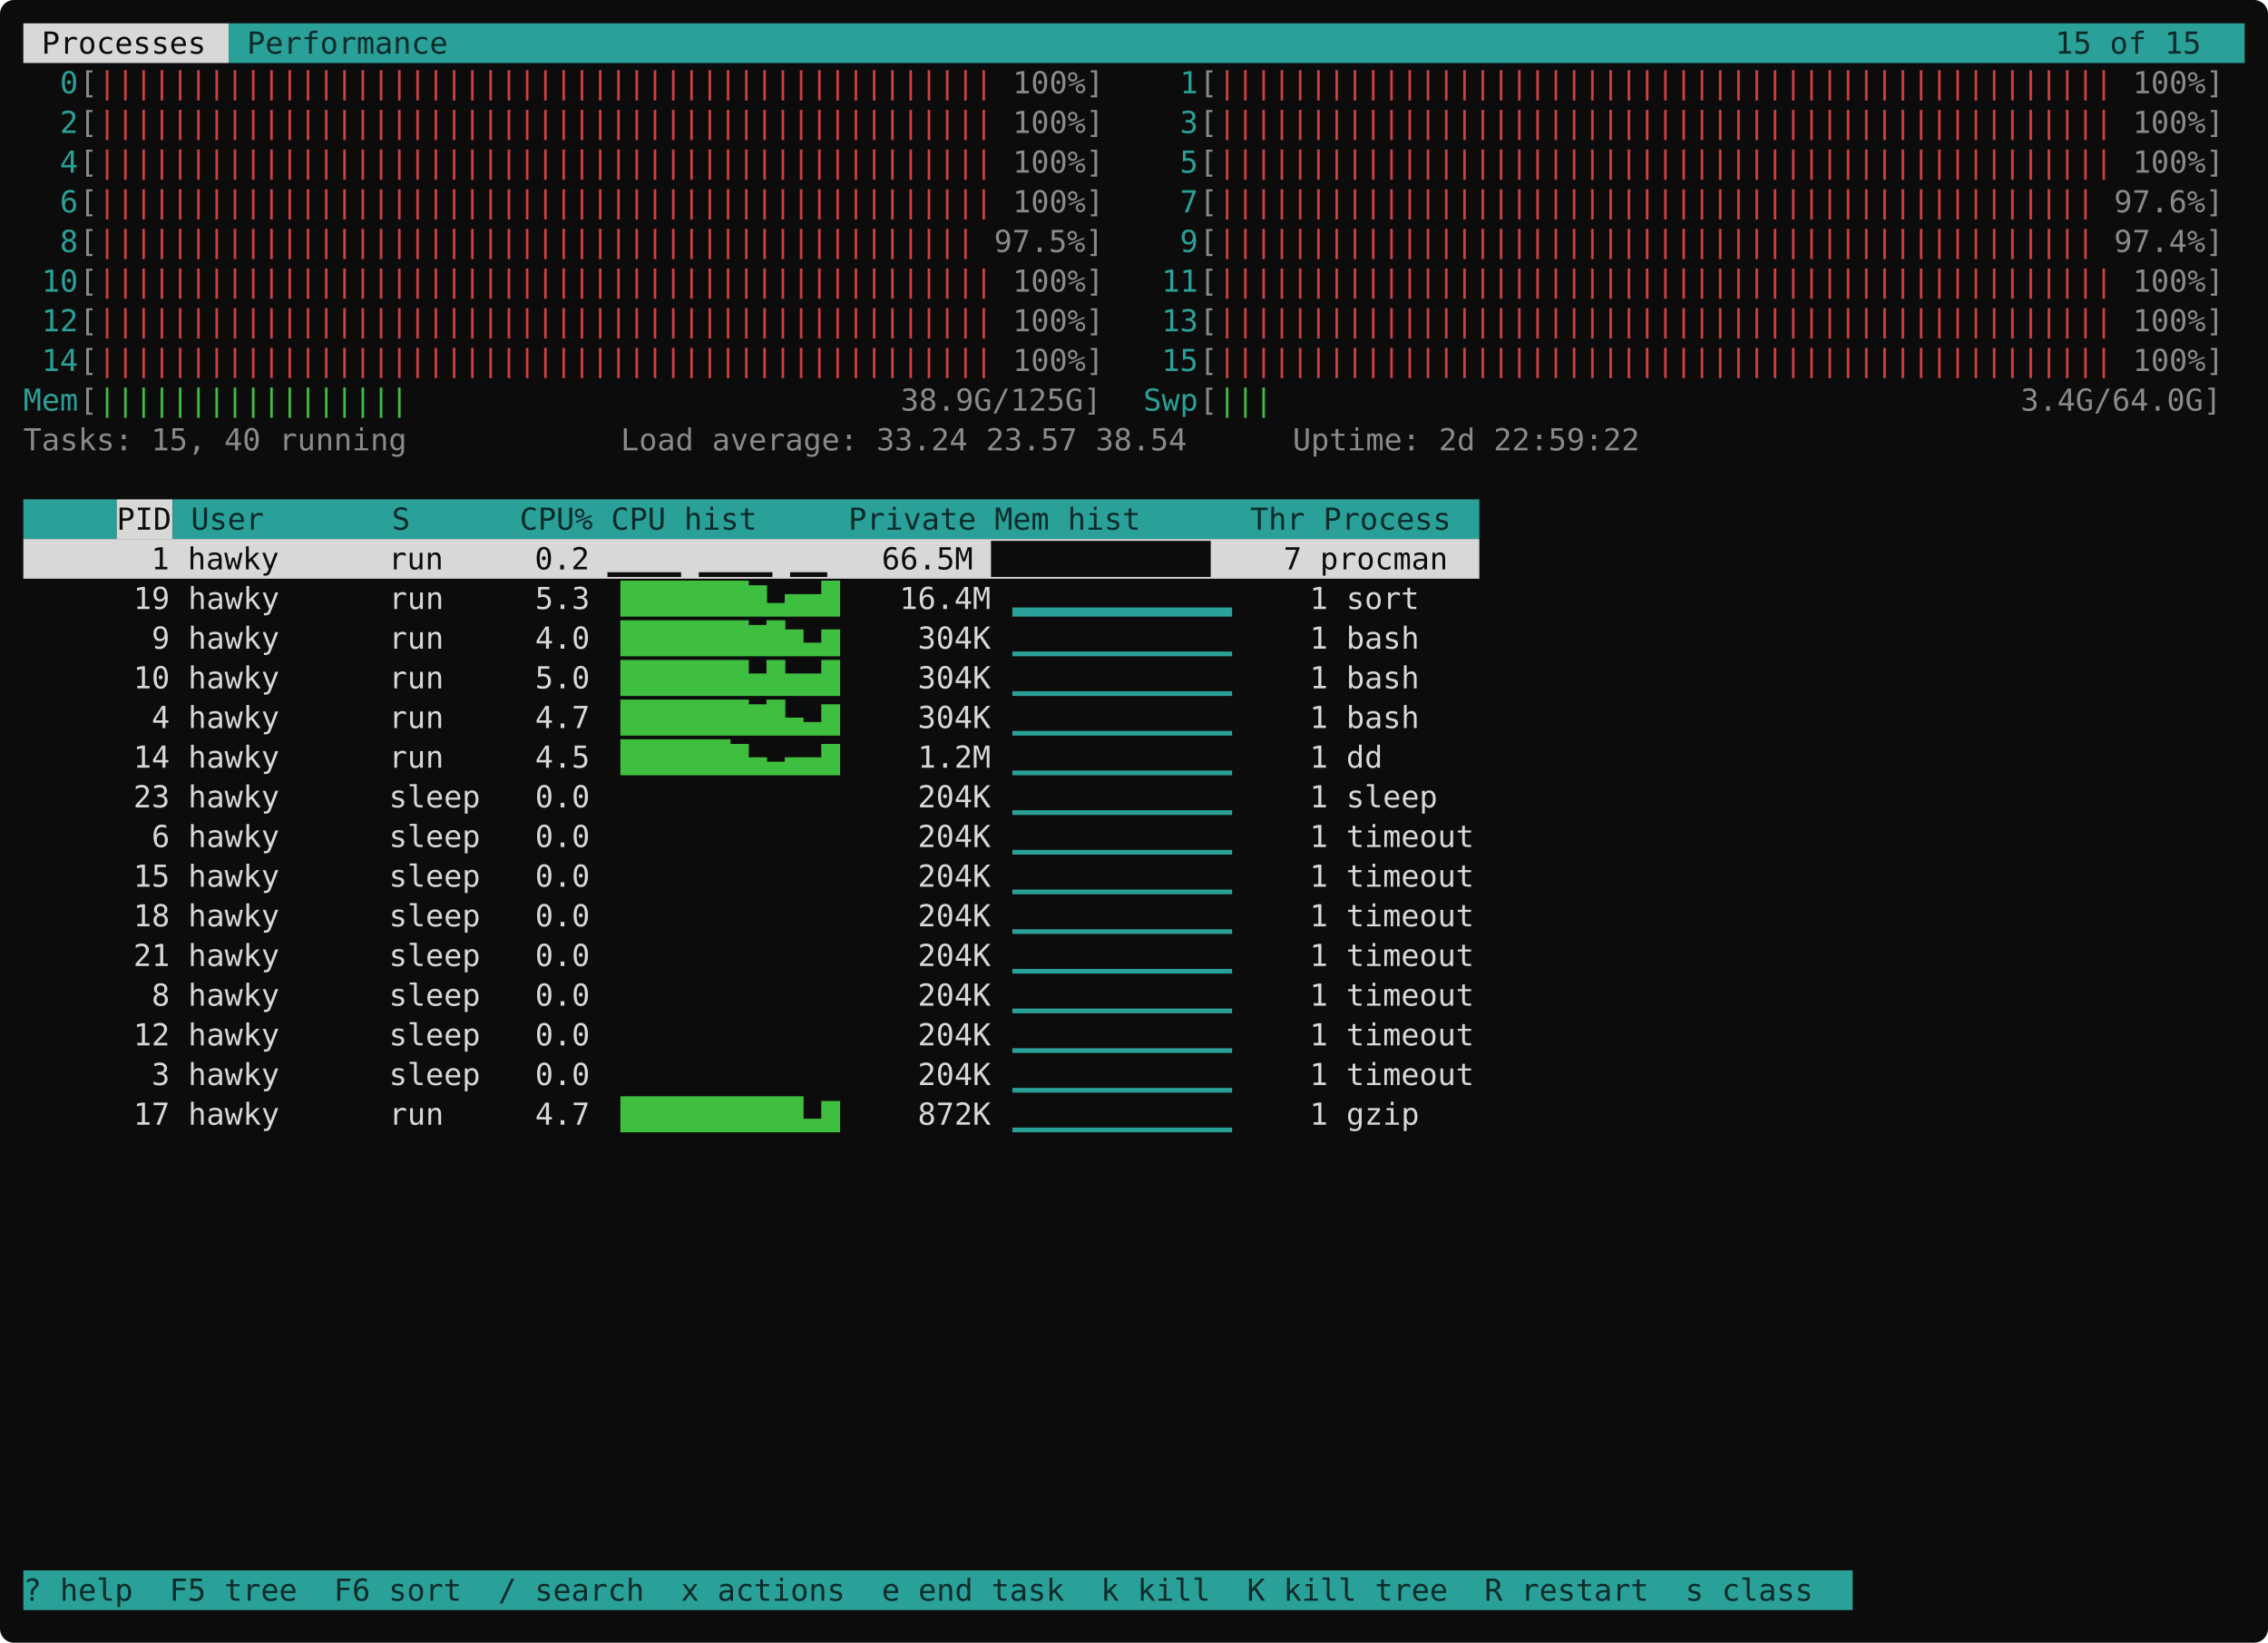
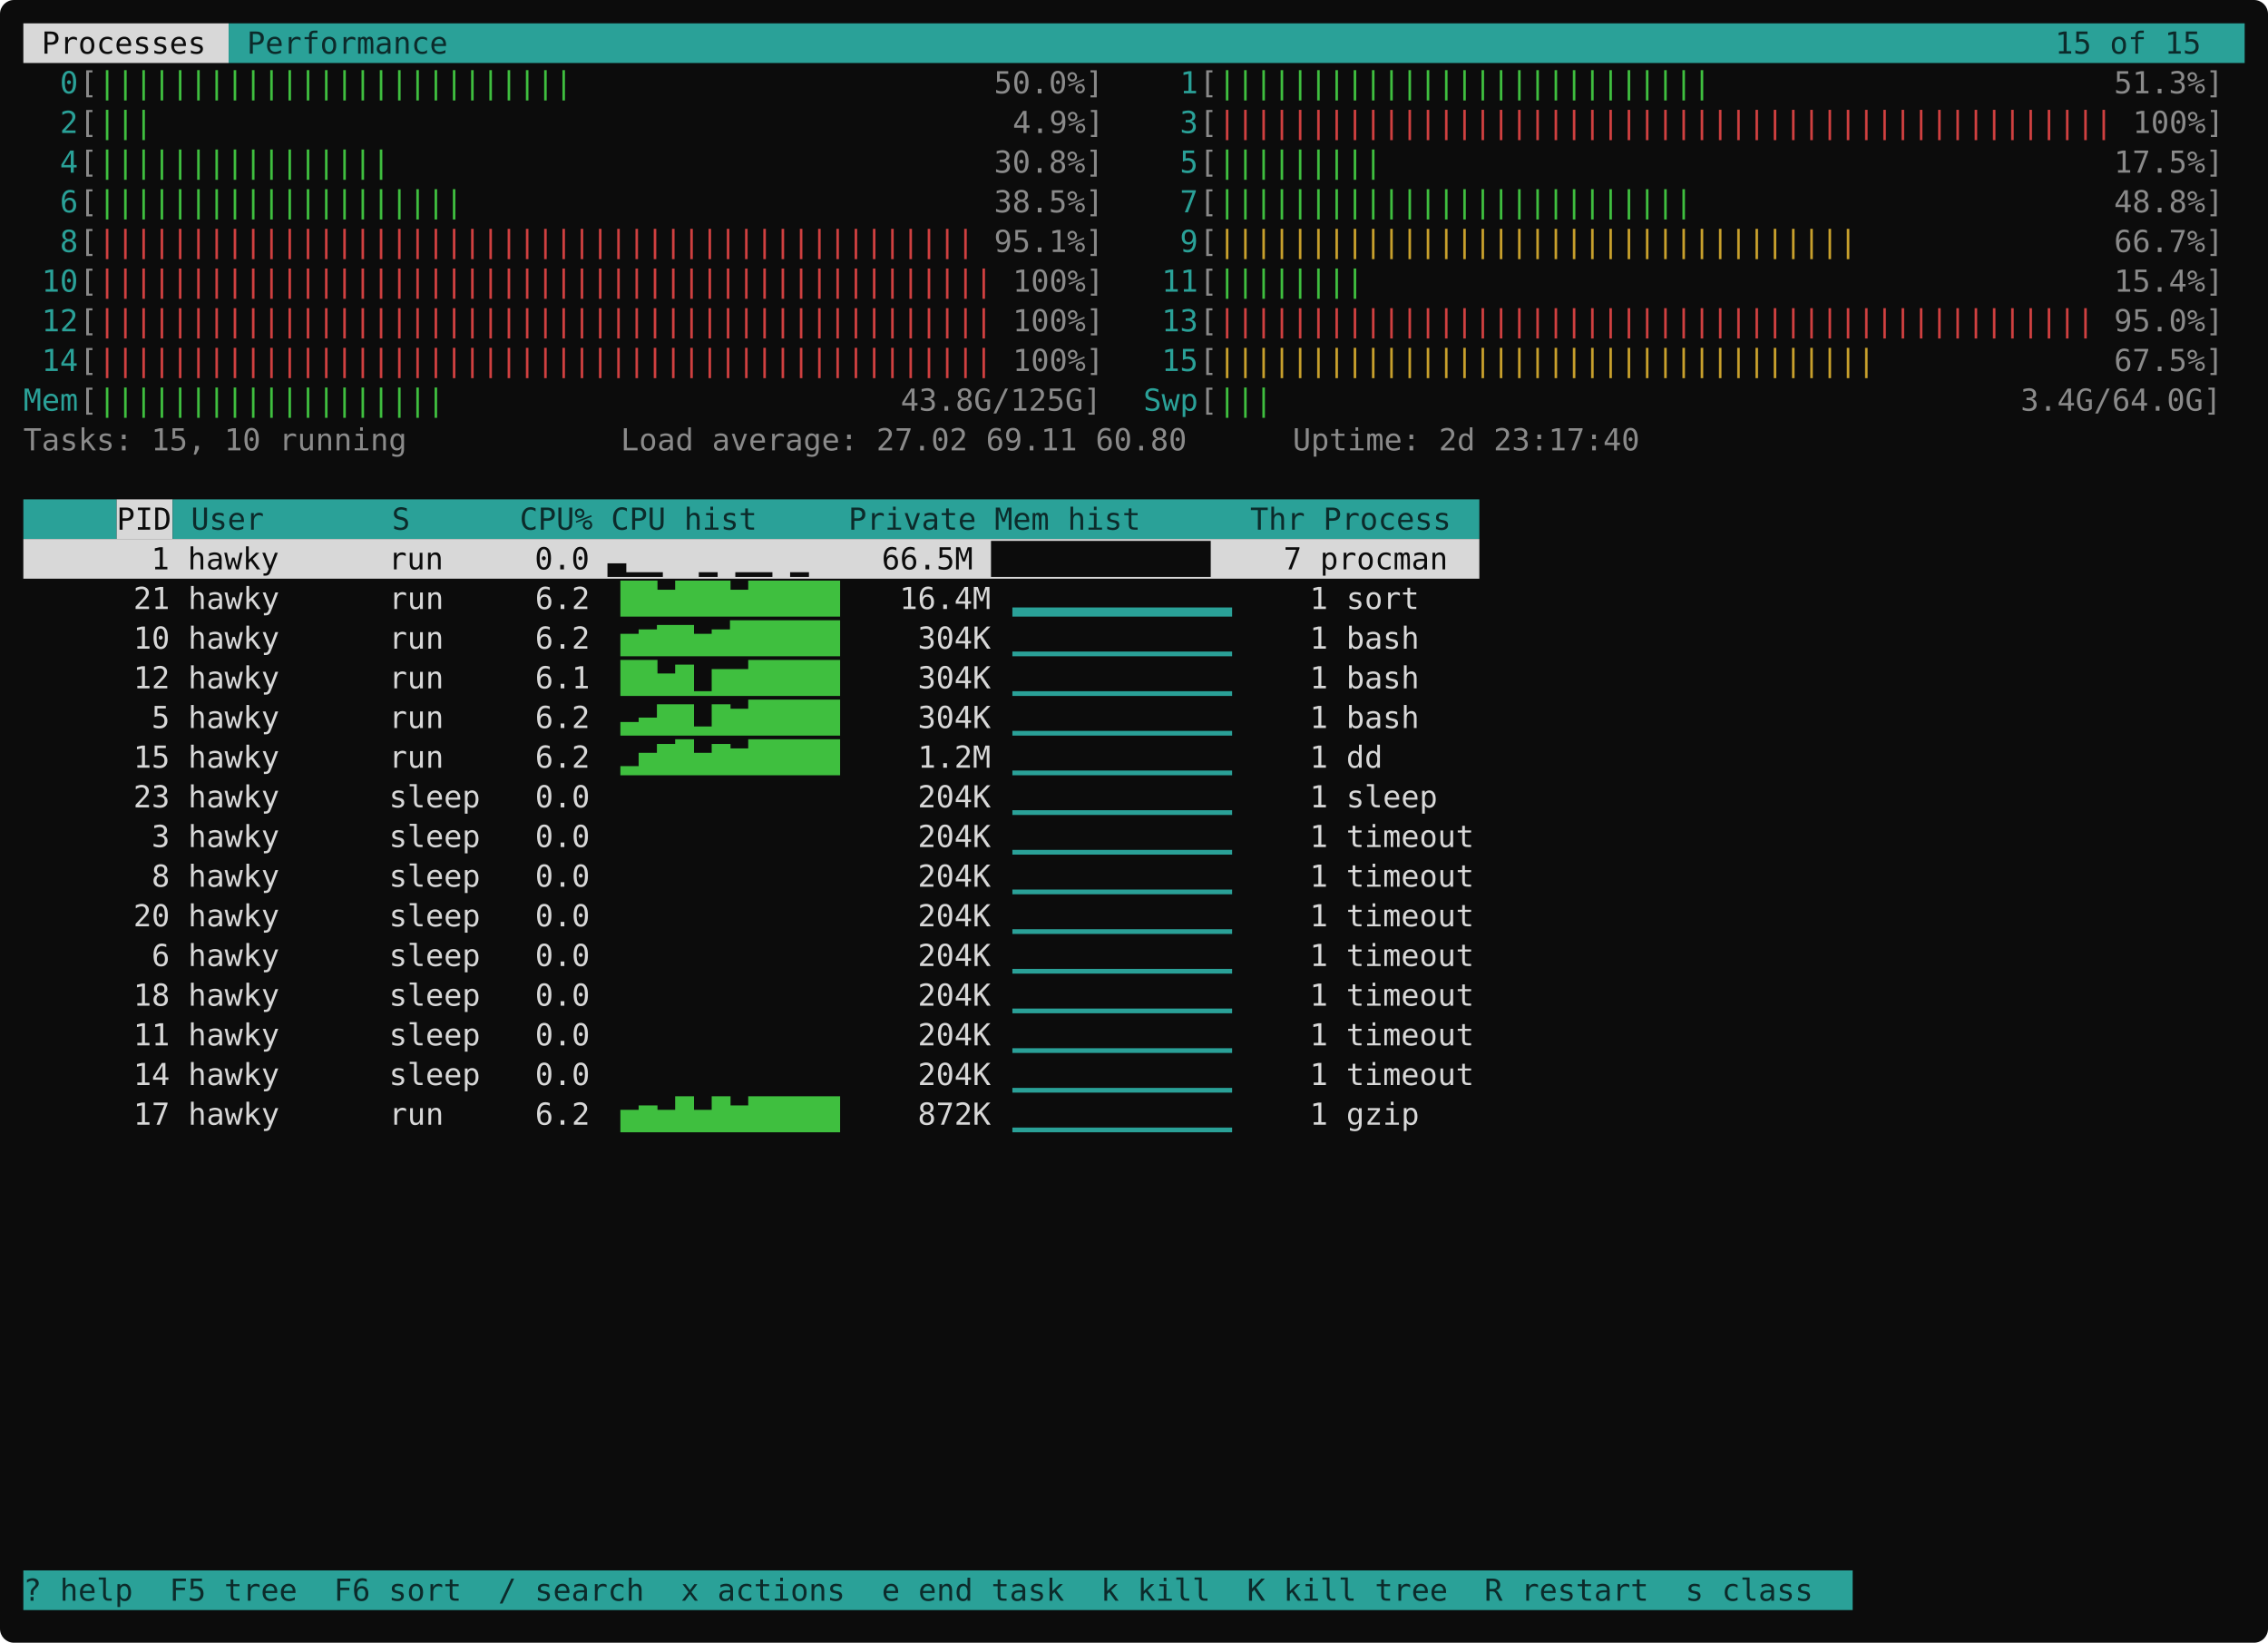
<svg xmlns="http://www.w3.org/2000/svg" width="972" height="704" viewBox="0 0 972 704" role="img" aria-label="procman --tui">
  <rect width="972" height="704" rx="6" fill="#0c0c0c" />
  <g font-family="ui-monospace,SFMono-Regular,Menlo,DejaVu Sans Mono,Consolas,monospace" font-size="13" xml:space="preserve">
    <rect x="10" y="10" width="88" height="17" fill="#d8d8d8" />
    <text x="10" y="23" fill="#0c0c0c"> Processes </text>
    <rect x="98" y="10" width="864" height="17" fill="#2aa198" />
    <text x="98" y="23" fill="#0c2b2b"> Performance                                                                                        15 of 15</text>
    <text x="10" y="40" fill="#2aa198">  0</text>
    <text x="34" y="40" fill="#8a8a8a">[</text>
-     <text x="42" y="40" fill="#d04040">|||||||||||||||||||||||||||||||||||||||||||||||||</text>
-     <text x="434" y="40" fill="#8a8a8a">100%]</text>
+     <text x="42" y="40" fill="#3fbf3f">||||||||||||||||||||||||||</text>
+     <text x="250" y="40" fill="#d8d8d8">                      </text>
+     <text x="426" y="40" fill="#8a8a8a">50.0%]</text>
    <text x="474" y="40" fill="#d8d8d8">  </text>
    <text x="490" y="40" fill="#2aa198">  1</text>
    <text x="514" y="40" fill="#8a8a8a">[</text>
-     <text x="522" y="40" fill="#d04040">|||||||||||||||||||||||||||||||||||||||||||||||||</text>
-     <text x="914" y="40" fill="#8a8a8a">100%]</text>
+     <text x="522" y="40" fill="#3fbf3f">|||||||||||||||||||||||||||</text>
+     <text x="738" y="40" fill="#d8d8d8">                     </text>
+     <text x="906" y="40" fill="#8a8a8a">51.3%]</text>
    <text x="10" y="57" fill="#2aa198">  2</text>
    <text x="34" y="57" fill="#8a8a8a">[</text>
-     <text x="42" y="57" fill="#d04040">|||||||||||||||||||||||||||||||||||||||||||||||||</text>
-     <text x="434" y="57" fill="#8a8a8a">100%]</text>
+     <text x="42" y="57" fill="#3fbf3f">|||</text>
+     <text x="66" y="57" fill="#d8d8d8">                                              </text>
+     <text x="434" y="57" fill="#8a8a8a">4.9%]</text>
    <text x="474" y="57" fill="#d8d8d8">  </text>
    <text x="490" y="57" fill="#2aa198">  3</text>
    <text x="514" y="57" fill="#8a8a8a">[</text>
    <text x="522" y="57" fill="#d04040">|||||||||||||||||||||||||||||||||||||||||||||||||</text>
    <text x="914" y="57" fill="#8a8a8a">100%]</text>
    <text x="10" y="74" fill="#2aa198">  4</text>
    <text x="34" y="74" fill="#8a8a8a">[</text>
-     <text x="42" y="74" fill="#d04040">|||||||||||||||||||||||||||||||||||||||||||||||||</text>
-     <text x="434" y="74" fill="#8a8a8a">100%]</text>
+     <text x="42" y="74" fill="#3fbf3f">||||||||||||||||</text>
+     <text x="170" y="74" fill="#d8d8d8">                                </text>
+     <text x="426" y="74" fill="#8a8a8a">30.8%]</text>
    <text x="474" y="74" fill="#d8d8d8">  </text>
    <text x="490" y="74" fill="#2aa198">  5</text>
    <text x="514" y="74" fill="#8a8a8a">[</text>
-     <text x="522" y="74" fill="#d04040">|||||||||||||||||||||||||||||||||||||||||||||||||</text>
-     <text x="914" y="74" fill="#8a8a8a">100%]</text>
+     <text x="522" y="74" fill="#3fbf3f">|||||||||</text>
+     <text x="594" y="74" fill="#d8d8d8">                                       </text>
+     <text x="906" y="74" fill="#8a8a8a">17.5%]</text>
    <text x="10" y="91" fill="#2aa198">  6</text>
    <text x="34" y="91" fill="#8a8a8a">[</text>
-     <text x="42" y="91" fill="#d04040">|||||||||||||||||||||||||||||||||||||||||||||||||</text>
-     <text x="434" y="91" fill="#8a8a8a">100%]</text>
+     <text x="42" y="91" fill="#3fbf3f">||||||||||||||||||||</text>
+     <text x="202" y="91" fill="#d8d8d8">                            </text>
+     <text x="426" y="91" fill="#8a8a8a">38.5%]</text>
    <text x="474" y="91" fill="#d8d8d8">  </text>
    <text x="490" y="91" fill="#2aa198">  7</text>
    <text x="514" y="91" fill="#8a8a8a">[</text>
-     <text x="522" y="91" fill="#d04040">||||||||||||||||||||||||||||||||||||||||||||||||</text>
-     <text x="906" y="91" fill="#8a8a8a">97.6%]</text>
+     <text x="522" y="91" fill="#3fbf3f">||||||||||||||||||||||||||</text>
+     <text x="730" y="91" fill="#d8d8d8">                      </text>
+     <text x="906" y="91" fill="#8a8a8a">48.8%]</text>
    <text x="10" y="108" fill="#2aa198">  8</text>
    <text x="34" y="108" fill="#8a8a8a">[</text>
    <text x="42" y="108" fill="#d04040">||||||||||||||||||||||||||||||||||||||||||||||||</text>
-     <text x="426" y="108" fill="#8a8a8a">97.5%]</text>
+     <text x="426" y="108" fill="#8a8a8a">95.1%]</text>
    <text x="474" y="108" fill="#d8d8d8">  </text>
    <text x="490" y="108" fill="#2aa198">  9</text>
    <text x="514" y="108" fill="#8a8a8a">[</text>
-     <text x="522" y="108" fill="#d04040">||||||||||||||||||||||||||||||||||||||||||||||||</text>
-     <text x="906" y="108" fill="#8a8a8a">97.4%]</text>
+     <text x="522" y="108" fill="#c8a02c">|||||||||||||||||||||||||||||||||||</text>
+     <text x="802" y="108" fill="#d8d8d8">             </text>
+     <text x="906" y="108" fill="#8a8a8a">66.7%]</text>
    <text x="10" y="125" fill="#2aa198"> 10</text>
    <text x="34" y="125" fill="#8a8a8a">[</text>
    <text x="42" y="125" fill="#d04040">|||||||||||||||||||||||||||||||||||||||||||||||||</text>
    <text x="434" y="125" fill="#8a8a8a">100%]</text>
    <text x="474" y="125" fill="#d8d8d8">  </text>
    <text x="490" y="125" fill="#2aa198"> 11</text>
    <text x="514" y="125" fill="#8a8a8a">[</text>
-     <text x="522" y="125" fill="#d04040">|||||||||||||||||||||||||||||||||||||||||||||||||</text>
-     <text x="914" y="125" fill="#8a8a8a">100%]</text>
+     <text x="522" y="125" fill="#3fbf3f">||||||||</text>
+     <text x="586" y="125" fill="#d8d8d8">                                        </text>
+     <text x="906" y="125" fill="#8a8a8a">15.4%]</text>
    <text x="10" y="142" fill="#2aa198"> 12</text>
    <text x="34" y="142" fill="#8a8a8a">[</text>
    <text x="42" y="142" fill="#d04040">|||||||||||||||||||||||||||||||||||||||||||||||||</text>
    <text x="434" y="142" fill="#8a8a8a">100%]</text>
    <text x="474" y="142" fill="#d8d8d8">  </text>
    <text x="490" y="142" fill="#2aa198"> 13</text>
    <text x="514" y="142" fill="#8a8a8a">[</text>
-     <text x="522" y="142" fill="#d04040">|||||||||||||||||||||||||||||||||||||||||||||||||</text>
-     <text x="914" y="142" fill="#8a8a8a">100%]</text>
+     <text x="522" y="142" fill="#d04040">||||||||||||||||||||||||||||||||||||||||||||||||</text>
+     <text x="906" y="142" fill="#8a8a8a">95.0%]</text>
    <text x="10" y="159" fill="#2aa198"> 14</text>
    <text x="34" y="159" fill="#8a8a8a">[</text>
    <text x="42" y="159" fill="#d04040">|||||||||||||||||||||||||||||||||||||||||||||||||</text>
    <text x="434" y="159" fill="#8a8a8a">100%]</text>
    <text x="474" y="159" fill="#d8d8d8">  </text>
    <text x="490" y="159" fill="#2aa198"> 15</text>
    <text x="514" y="159" fill="#8a8a8a">[</text>
-     <text x="522" y="159" fill="#d04040">|||||||||||||||||||||||||||||||||||||||||||||||||</text>
-     <text x="914" y="159" fill="#8a8a8a">100%]</text>
+     <text x="522" y="159" fill="#c8a02c">||||||||||||||||||||||||||||||||||||</text>
+     <text x="810" y="159" fill="#d8d8d8">            </text>
+     <text x="906" y="159" fill="#8a8a8a">67.5%]</text>
    <text x="10" y="176" fill="#2aa198">Mem</text>
    <text x="34" y="176" fill="#8a8a8a">[</text>
-     <text x="42" y="176" fill="#3fbf3f">|||||||||||||||||</text>
-     <text x="178" y="176" fill="#d8d8d8">                          </text>
-     <text x="386" y="176" fill="#8a8a8a">38.9G/125G]</text>
+     <text x="42" y="176" fill="#3fbf3f">|||||||||||||||||||</text>
+     <text x="194" y="176" fill="#d8d8d8">                        </text>
+     <text x="386" y="176" fill="#8a8a8a">43.8G/125G]</text>
    <text x="474" y="176" fill="#d8d8d8">  </text>
    <text x="490" y="176" fill="#2aa198">Swp</text>
    <text x="514" y="176" fill="#8a8a8a">[</text>
    <text x="522" y="176" fill="#3fbf3f">|||</text>
    <text x="546" y="176" fill="#d8d8d8">                                        </text>
    <text x="866" y="176" fill="#8a8a8a">3.4G/64.0G]</text>
-     <text x="10" y="193" fill="#8a8a8a">Tasks: 15, 40 running</text>
+     <text x="10" y="193" fill="#8a8a8a">Tasks: 15, 10 running</text>
    <text x="178" y="193" fill="#d8d8d8">           </text>
-     <text x="266" y="193" fill="#8a8a8a">Load average: 33.24 23.57 38.54</text>
+     <text x="266" y="193" fill="#8a8a8a">Load average: 27.02 69.11 60.80</text>
    <text x="514" y="193" fill="#d8d8d8">     </text>
-     <text x="554" y="193" fill="#8a8a8a">Uptime: 2d 22:59:22</text>
+     <text x="554" y="193" fill="#8a8a8a">Uptime: 2d 23:17:40</text>
    <rect x="10" y="214" width="40" height="17" fill="#2aa198" />
    <text x="10" y="227" fill="#0c2b2b">     </text>
    <rect x="50" y="214" width="24" height="17" fill="#d8d8d8" />
    <text x="50" y="227" fill="#0c0c0c">PID</text>
    <rect x="74" y="214" width="560" height="17" fill="#2aa198" />
    <text x="74" y="227" fill="#0c2b2b"> User       S      CPU% CPU hist     Private Mem hist      Thr Process</text>
    <rect x="10" y="231" width="624" height="17" fill="#d8d8d8" />
-     <text x="10" y="244" fill="#0c0c0c">       1 hawky      run     0.2 ▁▁▁▁ ▁▁▁▁ ▁▁   66.5M ████████████    7 procman</text>
+     <text x="10" y="244" fill="#0c0c0c">       1 hawky      run     0.0 ▃▁▁  ▁ ▁▁ ▁    66.5M ████████████    7 procman</text>
    <text x="10" y="261" fill="#eba03c"> </text>
-     <text x="18" y="261" fill="#d8d8d8">     19 hawky      run     5.3 </text>
-     <text x="266" y="261" fill="#3fbf3f">███████▇▃▅▅█</text>
+     <text x="18" y="261" fill="#d8d8d8">     21 hawky      run     6.2 </text>
+     <text x="266" y="261" fill="#3fbf3f">██▆███▆█████</text>
    <text x="362" y="261" fill="#d8d8d8">   16.4M </text>
    <text x="434" y="261" fill="#2aa198">▂▂▂▂▂▂▂▂▂▂▂▂</text>
    <text x="530" y="261" fill="#d8d8d8">    1 sort</text>
    <text x="10" y="278" fill="#eba03c"> </text>
-     <text x="18" y="278" fill="#d8d8d8">      9 hawky      run     4.0 </text>
-     <text x="266" y="278" fill="#3fbf3f">███████▇█▆▃▆</text>
+     <text x="18" y="278" fill="#d8d8d8">     10 hawky      run     6.2 </text>
+     <text x="266" y="278" fill="#3fbf3f">▅▆▇▇▅▆██████</text>
    <text x="362" y="278" fill="#d8d8d8">    304K </text>
    <text x="434" y="278" fill="#2aa198">▁▁▁▁▁▁▁▁▁▁▁▁</text>
    <text x="530" y="278" fill="#d8d8d8">    1 bash</text>
    <text x="10" y="295" fill="#eba03c"> </text>
-     <text x="18" y="295" fill="#d8d8d8">     10 hawky      run     5.0 </text>
-     <text x="266" y="295" fill="#3fbf3f">███████▅█▅▅█</text>
+     <text x="18" y="295" fill="#d8d8d8">     12 hawky      run     6.1 </text>
+     <text x="266" y="295" fill="#3fbf3f">██▅▇▁▆▆█████</text>
    <text x="362" y="295" fill="#d8d8d8">    304K </text>
    <text x="434" y="295" fill="#2aa198">▁▁▁▁▁▁▁▁▁▁▁▁</text>
    <text x="530" y="295" fill="#d8d8d8">    1 bash</text>
    <text x="10" y="312" fill="#eba03c"> </text>
-     <text x="18" y="312" fill="#d8d8d8">      4 hawky      run     4.7 </text>
-     <text x="266" y="312" fill="#3fbf3f">███████▇█▄▃▇</text>
+     <text x="18" y="312" fill="#d8d8d8">      5 hawky      run     6.2 </text>
+     <text x="266" y="312" fill="#3fbf3f">▃▄▇▇▂▇▆█████</text>
    <text x="362" y="312" fill="#d8d8d8">    304K </text>
    <text x="434" y="312" fill="#2aa198">▁▁▁▁▁▁▁▁▁▁▁▁</text>
    <text x="530" y="312" fill="#d8d8d8">    1 bash</text>
    <text x="10" y="329" fill="#eba03c"> </text>
-     <text x="18" y="329" fill="#d8d8d8">     14 hawky      run     4.5 </text>
-     <text x="266" y="329" fill="#3fbf3f">██████▇▄▃▄▄▇</text>
+     <text x="18" y="329" fill="#d8d8d8">     15 hawky      run     6.2 </text>
+     <text x="266" y="329" fill="#3fbf3f">▂▅▇█▅▇▆█████</text>
    <text x="362" y="329" fill="#d8d8d8">    1.2M </text>
    <text x="434" y="329" fill="#2aa198">▁▁▁▁▁▁▁▁▁▁▁▁</text>
    <text x="530" y="329" fill="#d8d8d8">    1 dd</text>
    <text x="10" y="346" fill="#eba03c"> </text>
    <text x="18" y="346" fill="#d8d8d8">     23 hawky      sleep   0.0 </text>
    <text x="266" y="346" fill="#3fbf3f">            </text>
    <text x="362" y="346" fill="#d8d8d8">    204K </text>
    <text x="434" y="346" fill="#2aa198">▁▁▁▁▁▁▁▁▁▁▁▁</text>
    <text x="530" y="346" fill="#d8d8d8">    1 sleep</text>
    <text x="10" y="363" fill="#eba03c"> </text>
-     <text x="18" y="363" fill="#d8d8d8">      6 hawky      sleep   0.0 </text>
+     <text x="18" y="363" fill="#d8d8d8">      3 hawky      sleep   0.0 </text>
    <text x="266" y="363" fill="#3fbf3f">            </text>
    <text x="362" y="363" fill="#d8d8d8">    204K </text>
    <text x="434" y="363" fill="#2aa198">▁▁▁▁▁▁▁▁▁▁▁▁</text>
    <text x="530" y="363" fill="#d8d8d8">    1 timeout</text>
    <text x="10" y="380" fill="#eba03c"> </text>
-     <text x="18" y="380" fill="#d8d8d8">     15 hawky      sleep   0.0 </text>
+     <text x="18" y="380" fill="#d8d8d8">      8 hawky      sleep   0.0 </text>
    <text x="266" y="380" fill="#3fbf3f">            </text>
    <text x="362" y="380" fill="#d8d8d8">    204K </text>
    <text x="434" y="380" fill="#2aa198">▁▁▁▁▁▁▁▁▁▁▁▁</text>
    <text x="530" y="380" fill="#d8d8d8">    1 timeout</text>
    <text x="10" y="397" fill="#eba03c"> </text>
-     <text x="18" y="397" fill="#d8d8d8">     18 hawky      sleep   0.0 </text>
+     <text x="18" y="397" fill="#d8d8d8">     20 hawky      sleep   0.0 </text>
    <text x="266" y="397" fill="#3fbf3f">            </text>
    <text x="362" y="397" fill="#d8d8d8">    204K </text>
    <text x="434" y="397" fill="#2aa198">▁▁▁▁▁▁▁▁▁▁▁▁</text>
    <text x="530" y="397" fill="#d8d8d8">    1 timeout</text>
    <text x="10" y="414" fill="#eba03c"> </text>
-     <text x="18" y="414" fill="#d8d8d8">     21 hawky      sleep   0.0 </text>
+     <text x="18" y="414" fill="#d8d8d8">      6 hawky      sleep   0.0 </text>
    <text x="266" y="414" fill="#3fbf3f">            </text>
    <text x="362" y="414" fill="#d8d8d8">    204K </text>
    <text x="434" y="414" fill="#2aa198">▁▁▁▁▁▁▁▁▁▁▁▁</text>
    <text x="530" y="414" fill="#d8d8d8">    1 timeout</text>
    <text x="10" y="431" fill="#eba03c"> </text>
-     <text x="18" y="431" fill="#d8d8d8">      8 hawky      sleep   0.0 </text>
+     <text x="18" y="431" fill="#d8d8d8">     18 hawky      sleep   0.0 </text>
    <text x="266" y="431" fill="#3fbf3f">            </text>
    <text x="362" y="431" fill="#d8d8d8">    204K </text>
    <text x="434" y="431" fill="#2aa198">▁▁▁▁▁▁▁▁▁▁▁▁</text>
    <text x="530" y="431" fill="#d8d8d8">    1 timeout</text>
    <text x="10" y="448" fill="#eba03c"> </text>
-     <text x="18" y="448" fill="#d8d8d8">     12 hawky      sleep   0.0 </text>
+     <text x="18" y="448" fill="#d8d8d8">     11 hawky      sleep   0.0 </text>
    <text x="266" y="448" fill="#3fbf3f">            </text>
    <text x="362" y="448" fill="#d8d8d8">    204K </text>
    <text x="434" y="448" fill="#2aa198">▁▁▁▁▁▁▁▁▁▁▁▁</text>
    <text x="530" y="448" fill="#d8d8d8">    1 timeout</text>
    <text x="10" y="465" fill="#eba03c"> </text>
-     <text x="18" y="465" fill="#d8d8d8">      3 hawky      sleep   0.0 </text>
+     <text x="18" y="465" fill="#d8d8d8">     14 hawky      sleep   0.0 </text>
    <text x="266" y="465" fill="#3fbf3f">            </text>
    <text x="362" y="465" fill="#d8d8d8">    204K </text>
    <text x="434" y="465" fill="#2aa198">▁▁▁▁▁▁▁▁▁▁▁▁</text>
    <text x="530" y="465" fill="#d8d8d8">    1 timeout</text>
    <text x="10" y="482" fill="#eba03c"> </text>
-     <text x="18" y="482" fill="#d8d8d8">     17 hawky      run     4.7 </text>
-     <text x="266" y="482" fill="#3fbf3f">██████████▃▇</text>
+     <text x="18" y="482" fill="#d8d8d8">     17 hawky      run     6.2 </text>
+     <text x="266" y="482" fill="#3fbf3f">▅▆▅█▅█▆█████</text>
    <text x="362" y="482" fill="#d8d8d8">    872K </text>
    <text x="434" y="482" fill="#2aa198">▁▁▁▁▁▁▁▁▁▁▁▁</text>
    <text x="530" y="482" fill="#d8d8d8">    1 gzip</text>
    <rect x="10" y="673" width="784" height="17" fill="#2aa198" />
    <text x="10" y="686" fill="#0c2b2b">? help  F5 tree  F6 sort  / search  x actions  e end task  k kill  K kill tree  R restart  s class</text>
  </g>
</svg>
